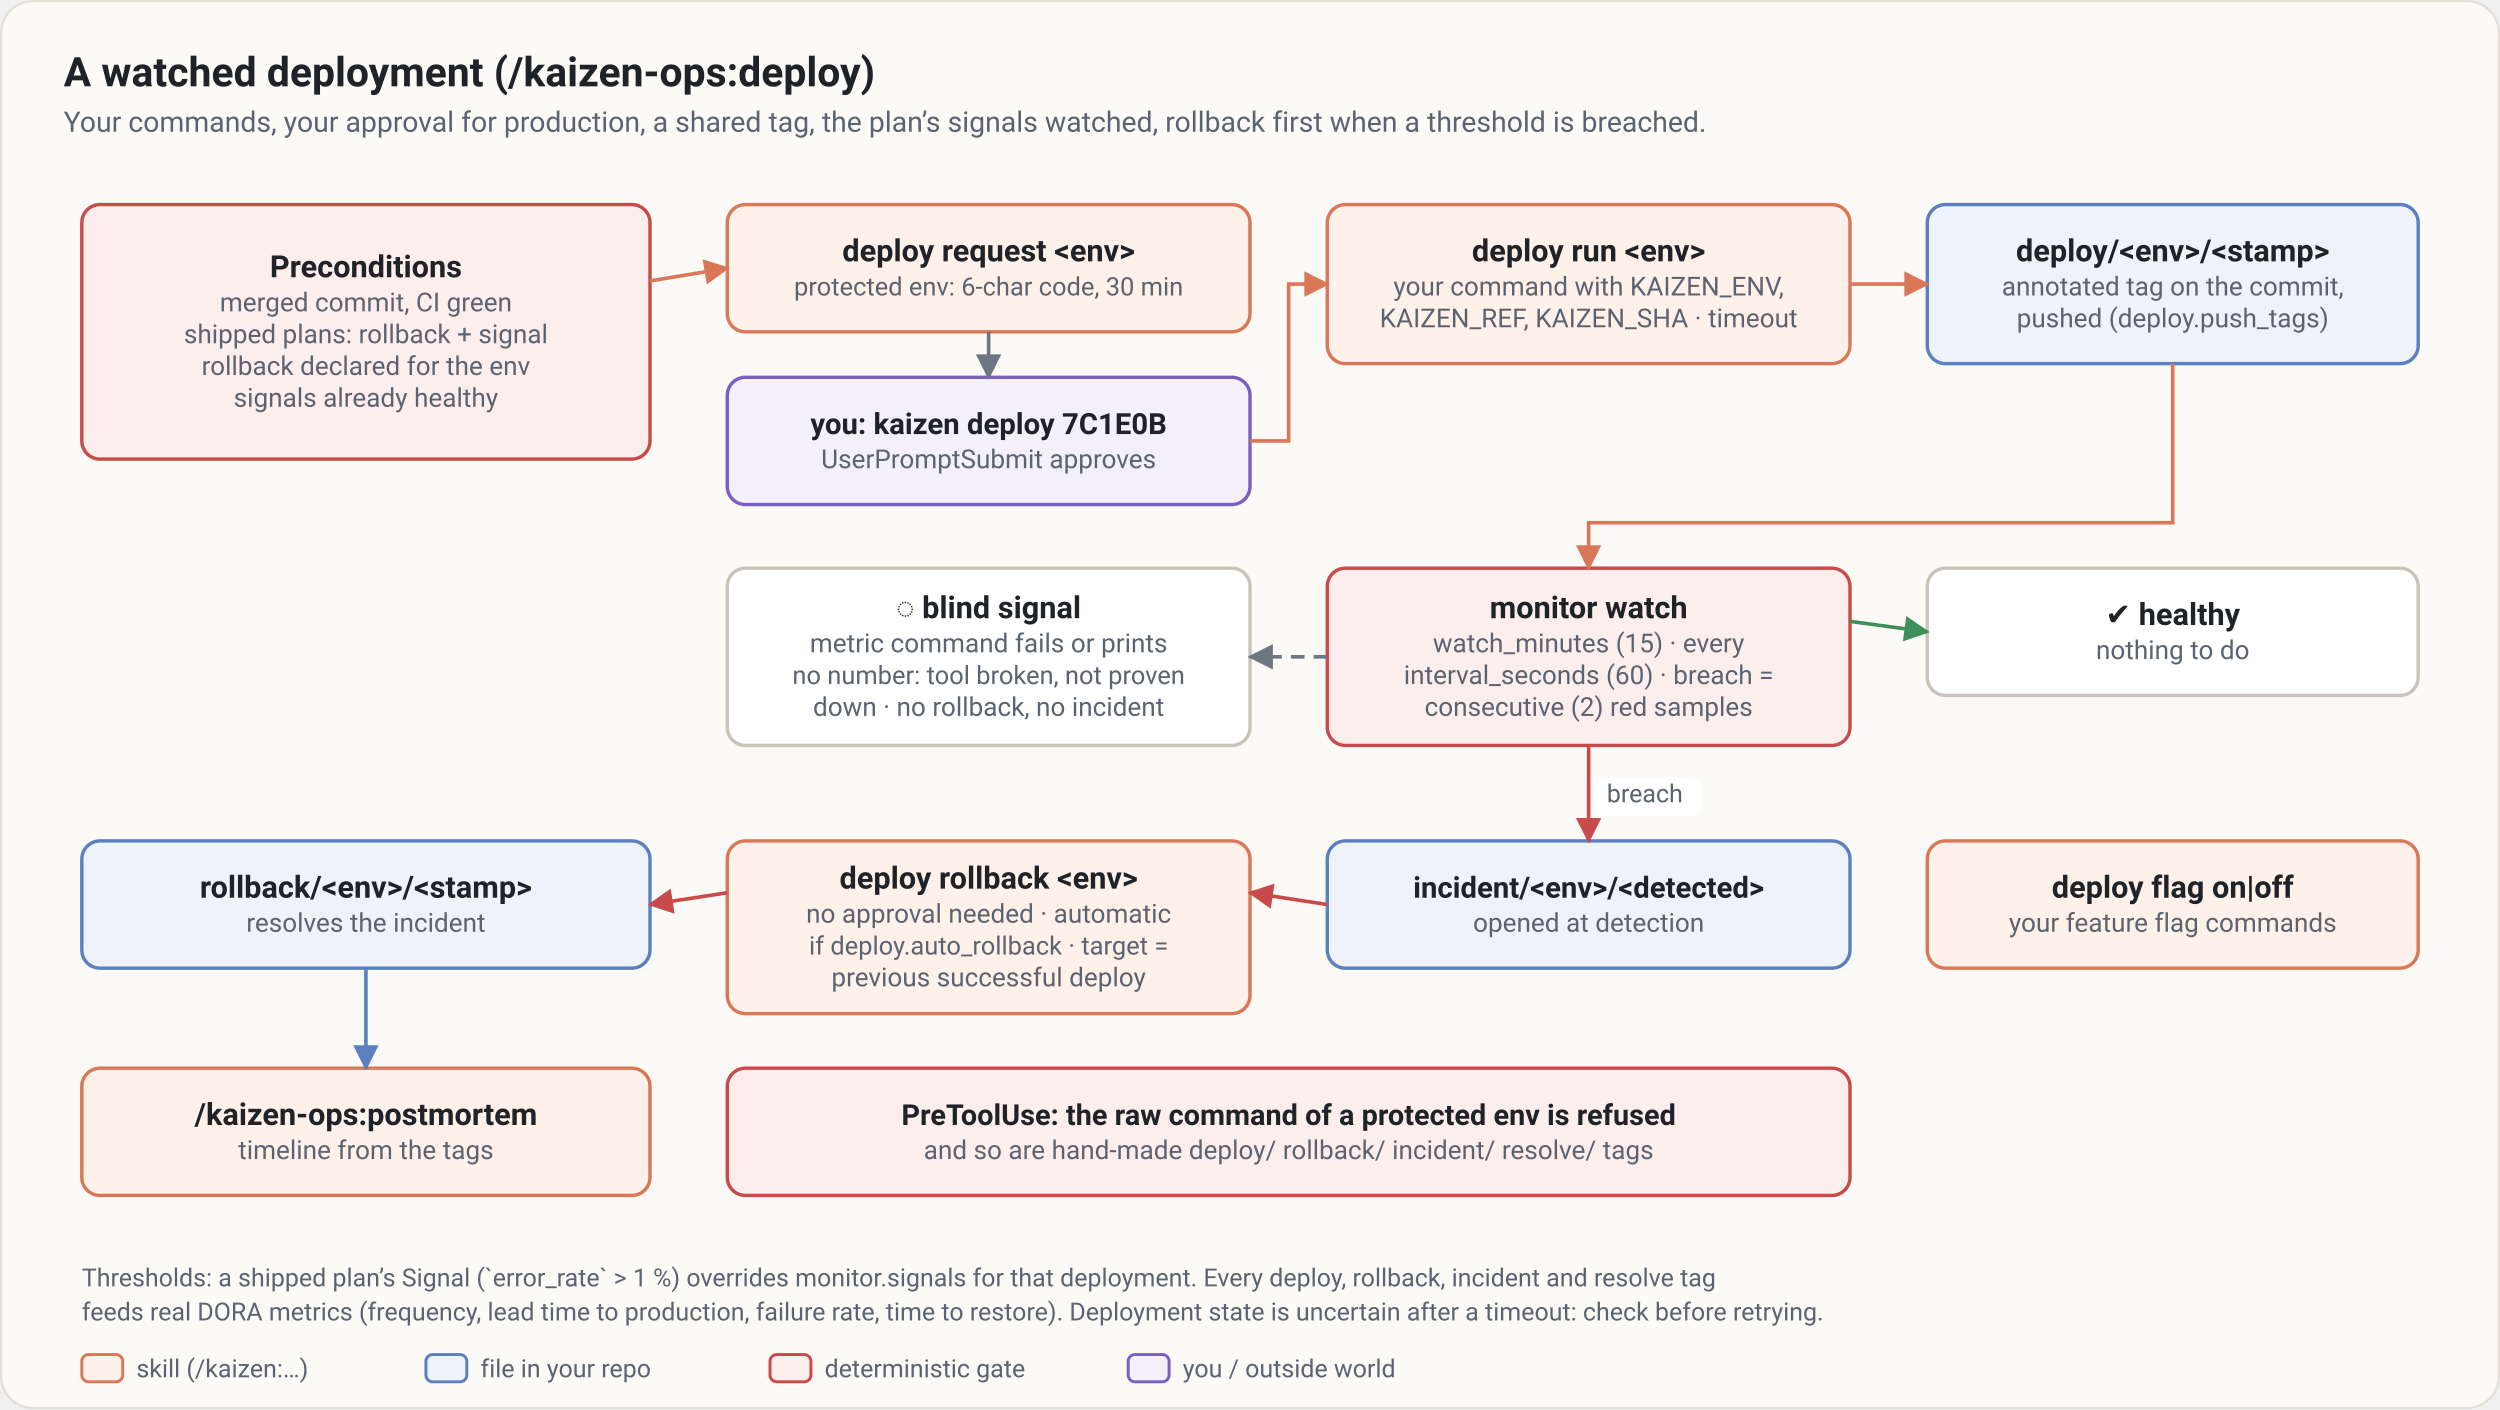
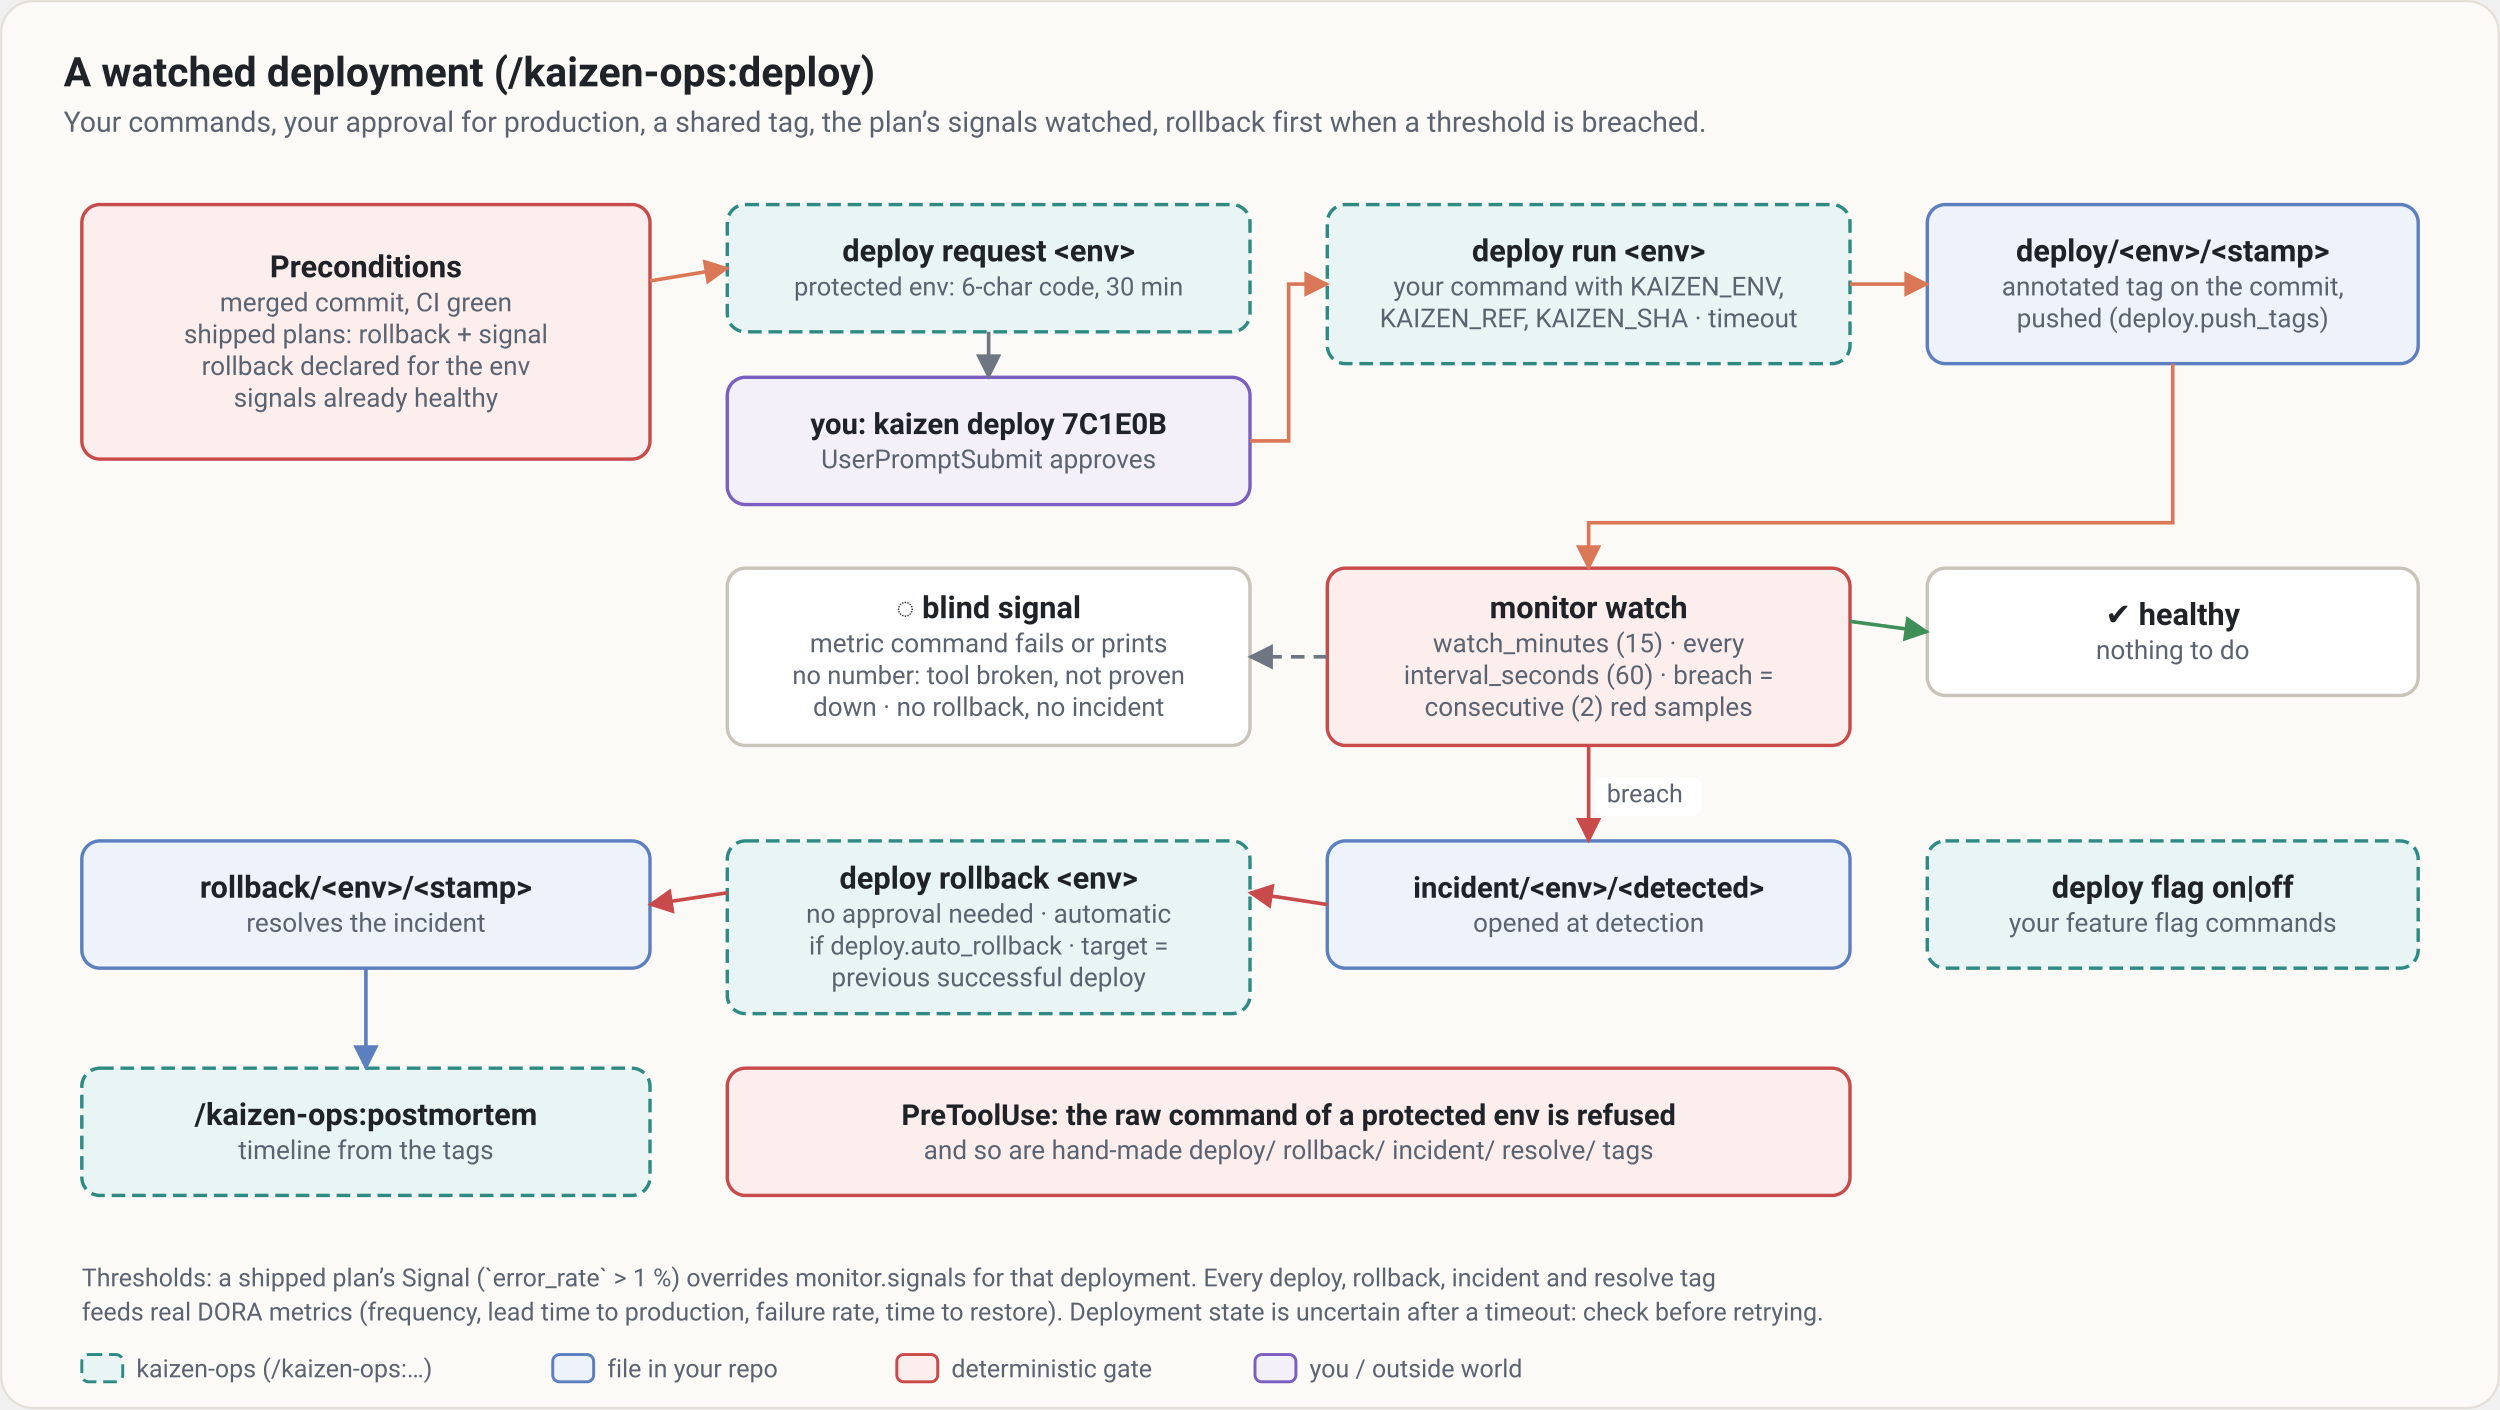
<svg xmlns="http://www.w3.org/2000/svg" width="1100" height="620" viewBox="0 0 1100 620" role="img" aria-labelledby="t d">
  <style>
  .bg { fill: #fbfaf7; stroke: #e4e0d8; }
  text { font-family: ui-sans-serif, system-ui, -apple-system, "Segoe UI", Roboto, Helvetica, Arial, sans-serif; fill: #1f2328; }
  .title { font-size: 18px; font-weight: 700; }
  .desc { font-size: 12.5px; fill: #5c6370; }
  .label { font-size: 13.5px; font-weight: 600; }
  .t12 { font-size: 12px; }
  .sub { font-size: 11.5px; fill: #5c6370; }
  .small { font-size: 11px; fill: #5c6370; }
  .edge { font-size: 11px; fill: #5c6370; }
  .mono { font-family: ui-monospace, SFMono-Regular, Menlo, Consolas, monospace; }
  .skill { fill: #fdf1ea; stroke: #d97757; }
+   .ops { fill: #e8f5f4; stroke: #2e8a83; stroke-dasharray: 6 3; }
  .artifact { fill: #edf2fb; stroke: #5b7fbf; }
  .gate { fill: #fdeeee; stroke: #c94a4a; }
  .agent { fill: #ecf6ef; stroke: #3f8f5a; }
  .outside { fill: #f3f0fa; stroke: #7a5fc0; }
  .state { fill: #fff8e1; stroke: #b8901c; }
  .plain { fill: #ffffff; stroke: #c9c4ba; }
  .region { fill: none; stroke: #b9b3a6; stroke-dasharray: 5 4; }
  .regionlabel { font-size: 11.5px; font-weight: 600; fill: #7d776b; letter-spacing: .04em; }
  .band { fill: #fff4dd; stroke: #d6a645; }
  .line { fill: none; stroke: #6e7681; stroke-width: 1.6; }
  .line.accent { stroke: #d97757; }
  .line.bad { stroke: #c94a4a; }
  .line.ok { stroke: #3f8f5a; }
  .line.blue { stroke: #5b7fbf; }
  .dashed { stroke-dasharray: 6 4; }
  .head { fill: #6e7681; }
  .head.accent { fill: #d97757; }
  .head.bad { fill: #c94a4a; }
  .head.ok { fill: #3f8f5a; }
  .head.blue { fill: #5b7fbf; }
  .pill { fill: #ffffff; stroke: none; }
  @media (prefers-color-scheme: dark) {
    .bg { fill: #161b22; stroke: #30363d; }
    text { fill: #e6edf3; }
    .desc, .sub, .small, .edge { fill: #9aa4b0; }
    .skill { fill: #3a2419; stroke: #e08b6c; }
+     .ops { fill: #15302e; stroke: #4fb8ae; }
    .artifact { fill: #1b2638; stroke: #7c9fd8; }
    .gate { fill: #3a1d1f; stroke: #e06c6c; }
    .agent { fill: #18301f; stroke: #5fb07a; }
    .outside { fill: #271f3d; stroke: #a08ae0; }
    .state { fill: #33290f; stroke: #d6b043; }
    .plain { fill: #1f2630; stroke: #4a525d; }
    .region { stroke: #5a6270; }
    .regionlabel { fill: #a39d90; }
    .band { fill: #33290f; stroke: #c99a3b; }
    .line { stroke: #9aa4b0; }
    .line.accent { stroke: #e08b6c; }
    .line.bad { stroke: #e06c6c; }
    .line.ok { stroke: #5fb07a; }
    .line.blue { stroke: #7c9fd8; }
    .head { fill: #9aa4b0; }
    .head.accent { fill: #e08b6c; }
    .head.bad { fill: #e06c6c; }
    .head.ok { fill: #5fb07a; }
    .head.blue { fill: #7c9fd8; }
    .pill { fill: #161b22; }
  }
</style>
  <defs>
    <marker id="h-default" viewBox="0 0 10 10" refX="9" refY="5" markerWidth="7" markerHeight="7" orient="auto-start-reverse">
      <path class="head" d="M0,0 L10,5 L0,10 z" />
    </marker>
    <marker id="s-default" viewBox="0 0 10 10" refX="9" refY="5" markerWidth="7" markerHeight="7" orient="auto-start-reverse">
      <path class="head" d="M0,0 L10,5 L0,10 z" />
    </marker>
    <marker id="h-accent" viewBox="0 0 10 10" refX="9" refY="5" markerWidth="7" markerHeight="7" orient="auto-start-reverse">
      <path class="head accent" d="M0,0 L10,5 L0,10 z" />
    </marker>
    <marker id="s-accent" viewBox="0 0 10 10" refX="9" refY="5" markerWidth="7" markerHeight="7" orient="auto-start-reverse">
      <path class="head accent" d="M0,0 L10,5 L0,10 z" />
    </marker>
    <marker id="h-bad" viewBox="0 0 10 10" refX="9" refY="5" markerWidth="7" markerHeight="7" orient="auto-start-reverse">
      <path class="head bad" d="M0,0 L10,5 L0,10 z" />
    </marker>
    <marker id="s-bad" viewBox="0 0 10 10" refX="9" refY="5" markerWidth="7" markerHeight="7" orient="auto-start-reverse">
      <path class="head bad" d="M0,0 L10,5 L0,10 z" />
    </marker>
    <marker id="h-ok" viewBox="0 0 10 10" refX="9" refY="5" markerWidth="7" markerHeight="7" orient="auto-start-reverse">
      <path class="head ok" d="M0,0 L10,5 L0,10 z" />
    </marker>
    <marker id="s-ok" viewBox="0 0 10 10" refX="9" refY="5" markerWidth="7" markerHeight="7" orient="auto-start-reverse">
      <path class="head ok" d="M0,0 L10,5 L0,10 z" />
    </marker>
    <marker id="h-blue" viewBox="0 0 10 10" refX="9" refY="5" markerWidth="7" markerHeight="7" orient="auto-start-reverse">
      <path class="head blue" d="M0,0 L10,5 L0,10 z" />
    </marker>
    <marker id="s-blue" viewBox="0 0 10 10" refX="9" refY="5" markerWidth="7" markerHeight="7" orient="auto-start-reverse">
      <path class="head blue" d="M0,0 L10,5 L0,10 z" />
    </marker>
  </defs>
  <rect class="bg" x="0.5" y="0.5" width="1099" height="619" rx="14" />
  <text class="title" x="28" y="38">A watched deployment (/kaizen-ops:deploy)</text>
  <text class="desc" x="28" y="58">Your commands, your approval for production, a shared tag, the plan’s signals watched, rollback first when a threshold is breached.</text>
  <rect class="gate" x="36" y="90" width="250" height="112" rx="8" stroke-width="1.5" />
  <text class="label" x="161" y="122" text-anchor="middle">Preconditions</text>
  <text class="sub" x="161" y="137" text-anchor="middle">merged commit, CI green</text>
  <text class="sub" x="161" y="151" text-anchor="middle">shipped plans: rollback + signal</text>
  <text class="sub" x="161" y="165" text-anchor="middle">rollback declared for the env</text>
  <text class="sub" x="161" y="179" text-anchor="middle">signals already healthy</text>
-   <rect class="skill" x="320" y="90" width="230" height="56" rx="8" stroke-width="1.5" />
+   <rect class="ops" x="320" y="90" width="230" height="56" rx="8" stroke-width="1.5" />
  <text class="label" x="435" y="115" text-anchor="middle">deploy request &lt;env&gt;</text>
  <text class="sub" x="435" y="130" text-anchor="middle" style="font-size:11.2px">protected env: 6-char code, 30 min</text>
  <rect class="outside" x="320" y="166" width="230" height="56" rx="8" stroke-width="1.5" />
  <text class="label" x="435" y="191" text-anchor="middle" style="font-size:12.9px">you: kaizen deploy 7C1E0B</text>
  <text class="sub" x="435" y="206" text-anchor="middle">UserPromptSubmit approves</text>
-   <rect class="skill" x="584" y="90" width="230" height="70" rx="8" stroke-width="1.5" />
+   <rect class="ops" x="584" y="90" width="230" height="70" rx="8" stroke-width="1.5" />
  <text class="label" x="699" y="115" text-anchor="middle">deploy run &lt;env&gt;</text>
  <text class="sub" x="699" y="130" text-anchor="middle">your command with KAIZEN_ENV,</text>
  <text class="sub" x="699" y="144" text-anchor="middle">KAIZEN_REF, KAIZEN_SHA · timeout</text>
  <rect class="artifact" x="848" y="90" width="216" height="70" rx="8" stroke-width="1.5" />
  <text class="label" x="956" y="115" text-anchor="middle">deploy/&lt;env&gt;/&lt;stamp&gt;</text>
  <text class="sub" x="956" y="130" text-anchor="middle">annotated tag on the commit,</text>
  <text class="sub" x="956" y="144" text-anchor="middle">pushed (deploy.push_tags)</text>
  <path class="line accent" d="M286,123.6 L320,118" marker-end="url(#h-accent)" />
  <path class="line" d="M435,146 L435,166" marker-end="url(#h-default)" />
  <path class="line accent" d="M550,194 L567,194 L567,125 L584,125" marker-end="url(#h-accent)" />
  <path class="line accent" d="M814,125 L848,125" marker-end="url(#h-accent)" />
  <rect class="gate" x="584" y="250" width="230" height="78" rx="8" stroke-width="1.5" />
  <text class="label" x="699" y="272" text-anchor="middle">monitor watch</text>
  <text class="sub" x="699" y="287" text-anchor="middle">watch_minutes (15) · every</text>
  <text class="sub" x="699" y="301" text-anchor="middle">interval_seconds (60) · breach =</text>
  <text class="sub" x="699" y="315" text-anchor="middle">consecutive (2) red samples</text>
  <path class="line accent" d="M956,160 L956,230 L699,230 L699,250" marker-end="url(#h-accent)" />
  <rect class="plain" x="848" y="250" width="216" height="56" rx="8" stroke-width="1.5" />
  <text class="label" x="956" y="275" text-anchor="middle">✔ healthy</text>
  <text class="sub" x="956" y="290" text-anchor="middle">nothing to do</text>
  <path class="line ok" d="M814,273.4 L848,278" marker-end="url(#h-ok)" />
  <rect class="plain" x="320" y="250" width="230" height="78" rx="8" stroke-width="1.5" />
  <text class="label" x="435" y="272" text-anchor="middle">◌ blind signal</text>
  <text class="sub" x="435" y="287" text-anchor="middle">metric command fails or prints</text>
  <text class="sub" x="435" y="301" text-anchor="middle" style="font-size:11.2px">no number: tool broken, not proven</text>
  <text class="sub" x="435" y="315" text-anchor="middle">down · no rollback, no incident</text>
  <path class="line dashed" d="M584,289 L550,289" marker-end="url(#h-default)" />
  <rect class="artifact" x="584" y="370" width="230" height="56" rx="8" stroke-width="1.5" />
  <text class="label" x="699" y="395" text-anchor="middle" style="font-size:12.9px">incident/&lt;env&gt;/&lt;detected&gt;</text>
  <text class="sub" x="699" y="410" text-anchor="middle">opened at detection</text>
-   <rect class="skill" x="320" y="370" width="230" height="76" rx="8" stroke-width="1.5" />
+   <rect class="ops" x="320" y="370" width="230" height="76" rx="8" stroke-width="1.5" />
  <text class="label" x="435" y="391" text-anchor="middle">deploy rollback &lt;env&gt;</text>
  <text class="sub" x="435" y="406" text-anchor="middle">no approval needed · automatic</text>
  <text class="sub" x="435" y="420" text-anchor="middle" style="font-size:11.2px">if deploy.auto_rollback · target =</text>
  <text class="sub" x="435" y="434" text-anchor="middle">previous successful deploy</text>
  <rect class="artifact" x="36" y="370" width="250" height="56" rx="8" stroke-width="1.5" />
  <text class="label" x="161" y="395" text-anchor="middle">rollback/&lt;env&gt;/&lt;stamp&gt;</text>
  <text class="sub" x="161" y="410" text-anchor="middle">resolves the incident</text>
-   <rect class="skill" x="36" y="470" width="250" height="56" rx="8" stroke-width="1.5" />
+   <rect class="ops" x="36" y="470" width="250" height="56" rx="8" stroke-width="1.5" />
  <text class="label" x="161" y="495" text-anchor="middle">/kaizen-ops:postmortem</text>
  <text class="sub" x="161" y="510" text-anchor="middle">timeline from the tags</text>
  <path class="line bad" d="M699,328 L699,370" marker-end="url(#h-bad)" />
  <rect class="pill" x="702" y="342" width="46.6" height="17" rx="4" />
  <text class="edge" x="707" y="353" text-anchor="start">breach</text>
  <path class="line bad" d="M584,398 L550,392.8" marker-end="url(#h-bad)" />
  <path class="line bad" d="M320,392.8 L286,398" marker-end="url(#h-bad)" />
  <path class="line blue" d="M161,426 L161,470" marker-end="url(#h-blue)" />
-   <rect class="skill" x="848" y="370" width="216" height="56" rx="8" stroke-width="1.5" />
+   <rect class="ops" x="848" y="370" width="216" height="56" rx="8" stroke-width="1.5" />
  <text class="label" x="956" y="395" text-anchor="middle">deploy flag on|off</text>
  <text class="sub" x="956" y="410" text-anchor="middle">your feature flag commands</text>
  <rect class="gate" x="320" y="470" width="494" height="56" rx="8" stroke-width="1.5" />
  <text class="label" x="567" y="495" text-anchor="middle" style="font-size:12.7px">PreToolUse: the raw command of a protected env is refused</text>
  <text class="sub" x="567" y="510" text-anchor="middle">and so are hand-made deploy/ rollback/ incident/ resolve/ tags</text>
  <text class="small" x="36" y="566" text-anchor="start">Thresholds: a shipped plan’s Signal (`error_rate` &gt; 1 %) overrides monitor.signals for that deployment. Every deploy, rollback, incident and resolve tag</text>
  <text class="small" x="36" y="581" text-anchor="start">feeds real DORA metrics (frequency, lead time to production, failure rate, time to restore). Deployment state is uncertain after a timeout: check before retrying.</text>
-   <rect class="skill" x="36" y="596" width="18" height="12" rx="3" stroke-width="1.3" />
-   <text class="small" x="60" y="606">skill (/kaizen:…)</text>
-   <rect class="artifact" x="187.4" y="596" width="18" height="12" rx="3" stroke-width="1.3" />
-   <text class="small" x="211.4" y="606">file in your repo</text>
-   <rect class="gate" x="338.8" y="596" width="18" height="12" rx="3" stroke-width="1.3" />
-   <text class="small" x="362.8" y="606">deterministic gate</text>
-   <rect class="outside" x="496.4" y="596" width="18" height="12" rx="3" stroke-width="1.3" />
-   <text class="small" x="520.4" y="606">you / outside world</text>
+   <rect class="ops" x="36" y="596" width="18" height="12" rx="3" stroke-width="1.3" />
+   <text class="small" x="60" y="606">kaizen-ops (/kaizen-ops:…)</text>
+   <rect class="artifact" x="243.2" y="596" width="18" height="12" rx="3" stroke-width="1.3" />
+   <text class="small" x="267.2" y="606">file in your repo</text>
+   <rect class="gate" x="394.6" y="596" width="18" height="12" rx="3" stroke-width="1.3" />
+   <text class="small" x="418.6" y="606">deterministic gate</text>
+   <rect class="outside" x="552.2" y="596" width="18" height="12" rx="3" stroke-width="1.3" />
+   <text class="small" x="576.2" y="606">you / outside world</text>
</svg>
